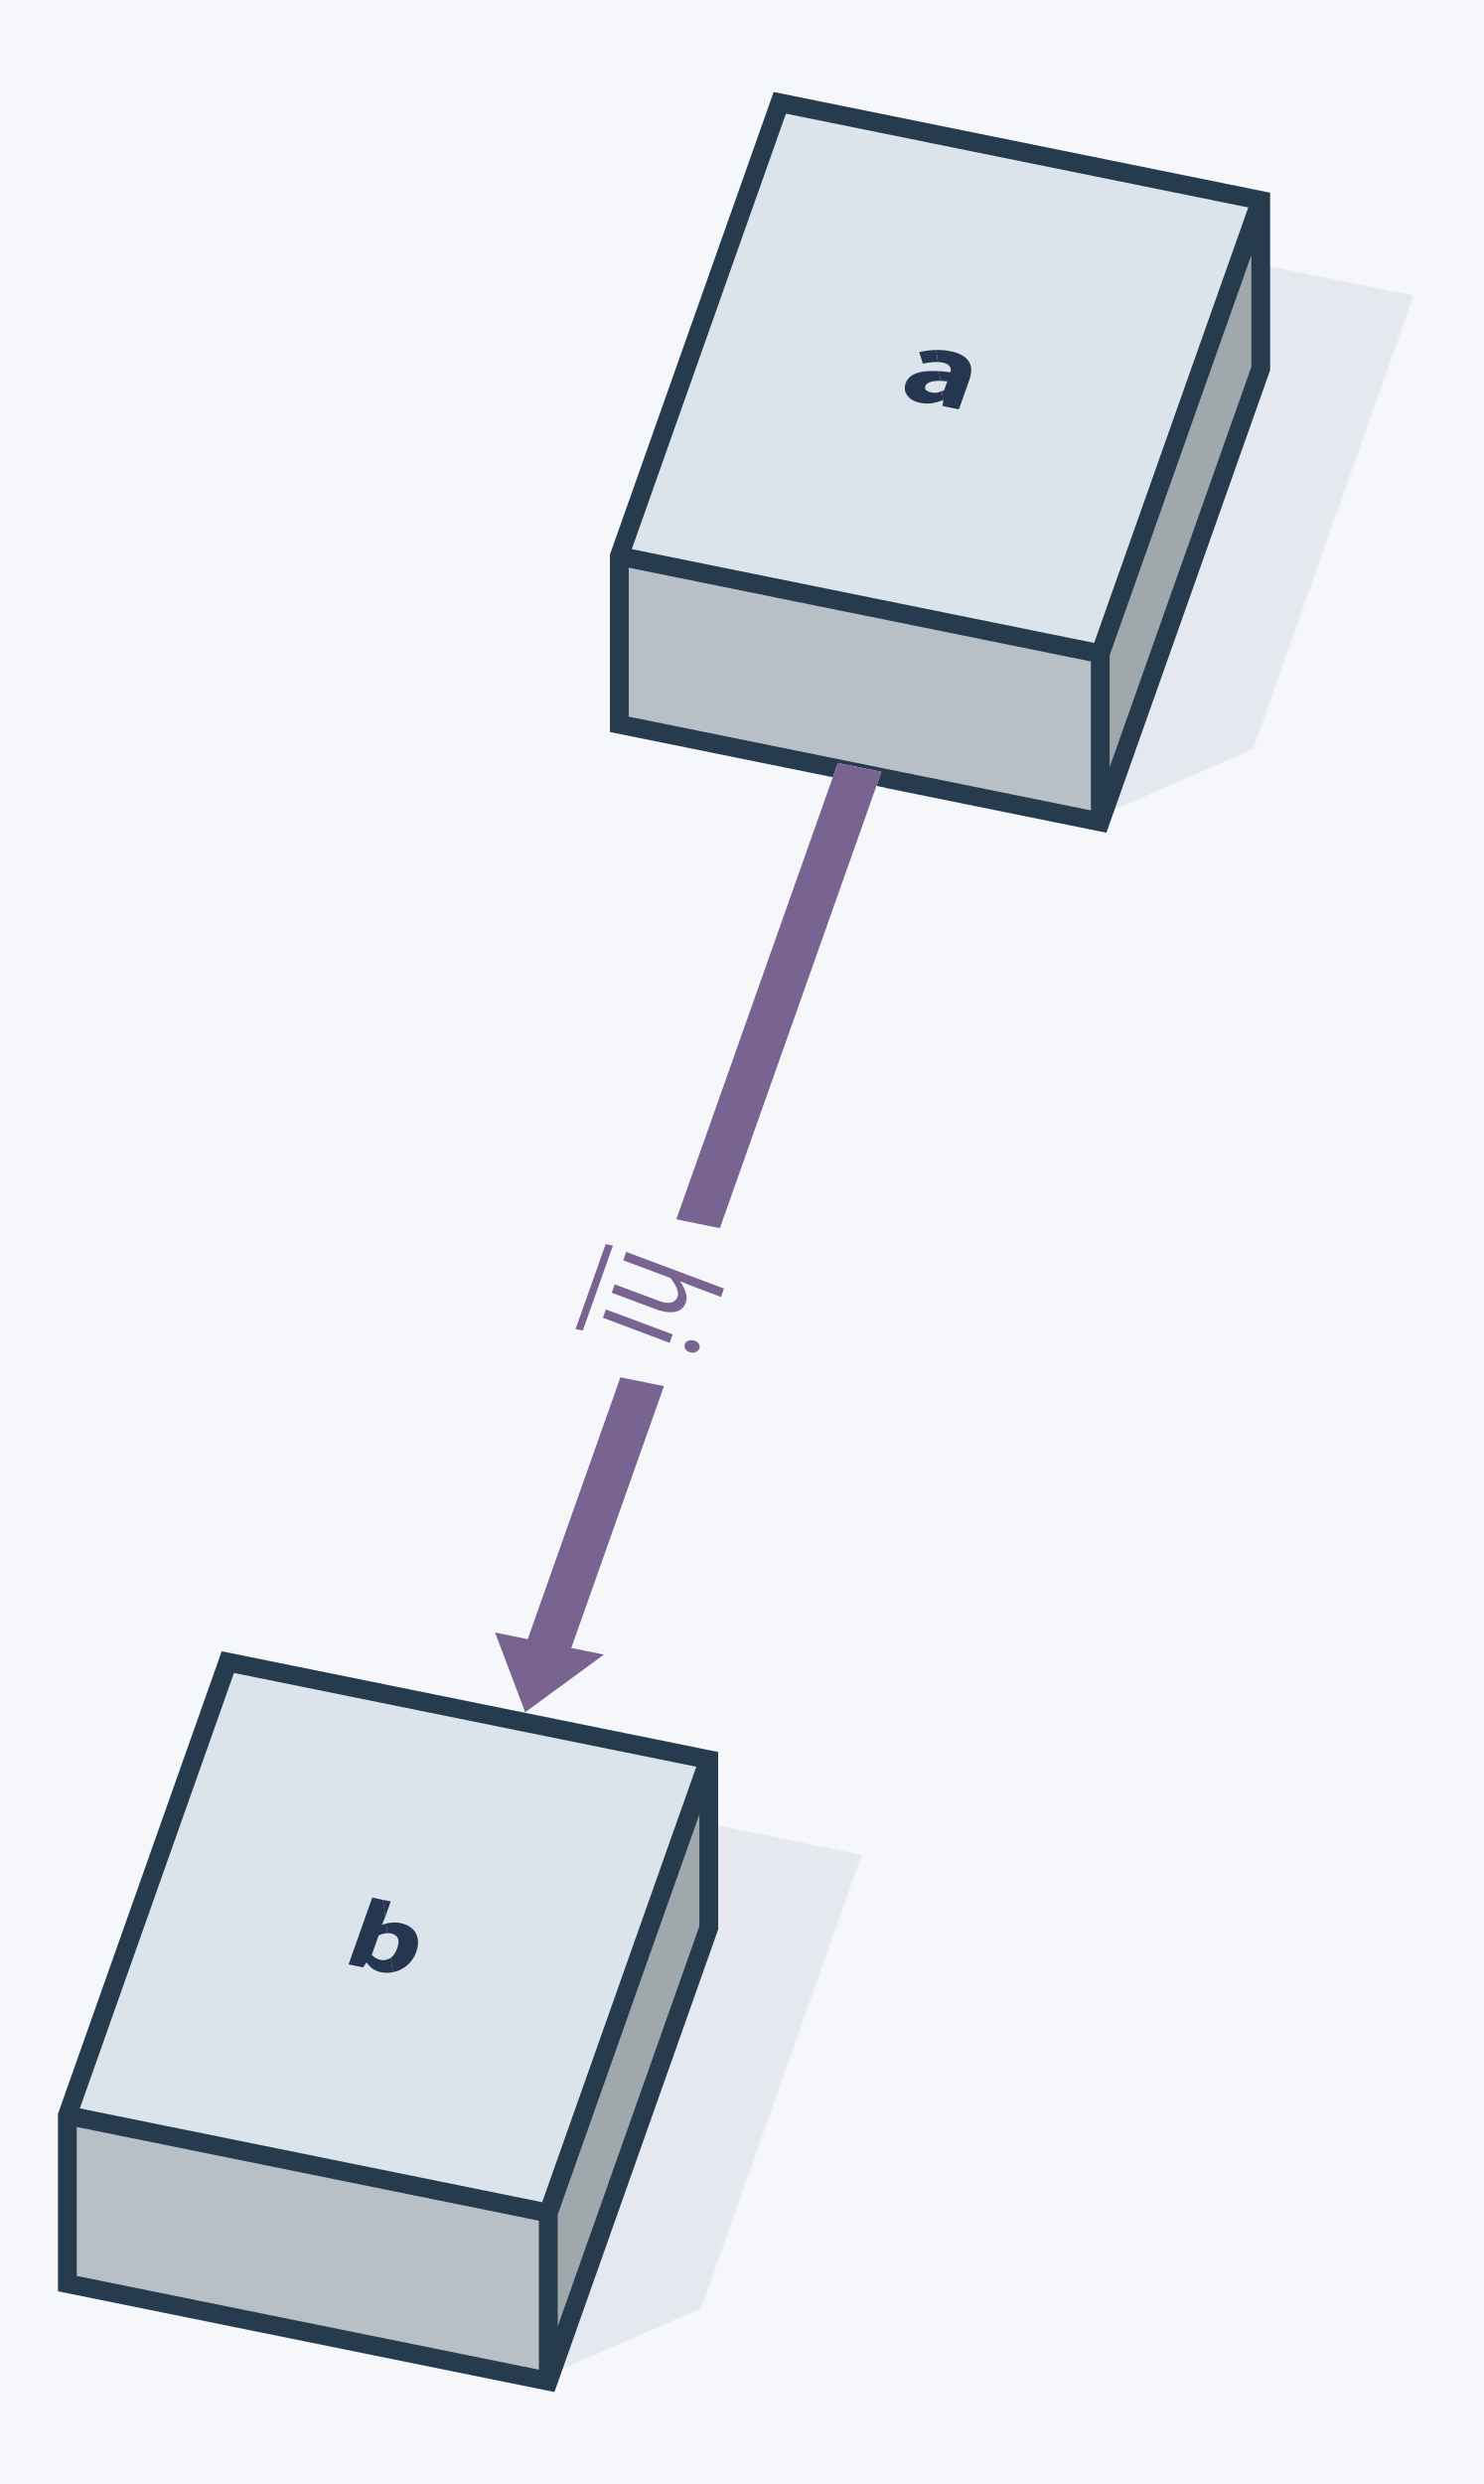
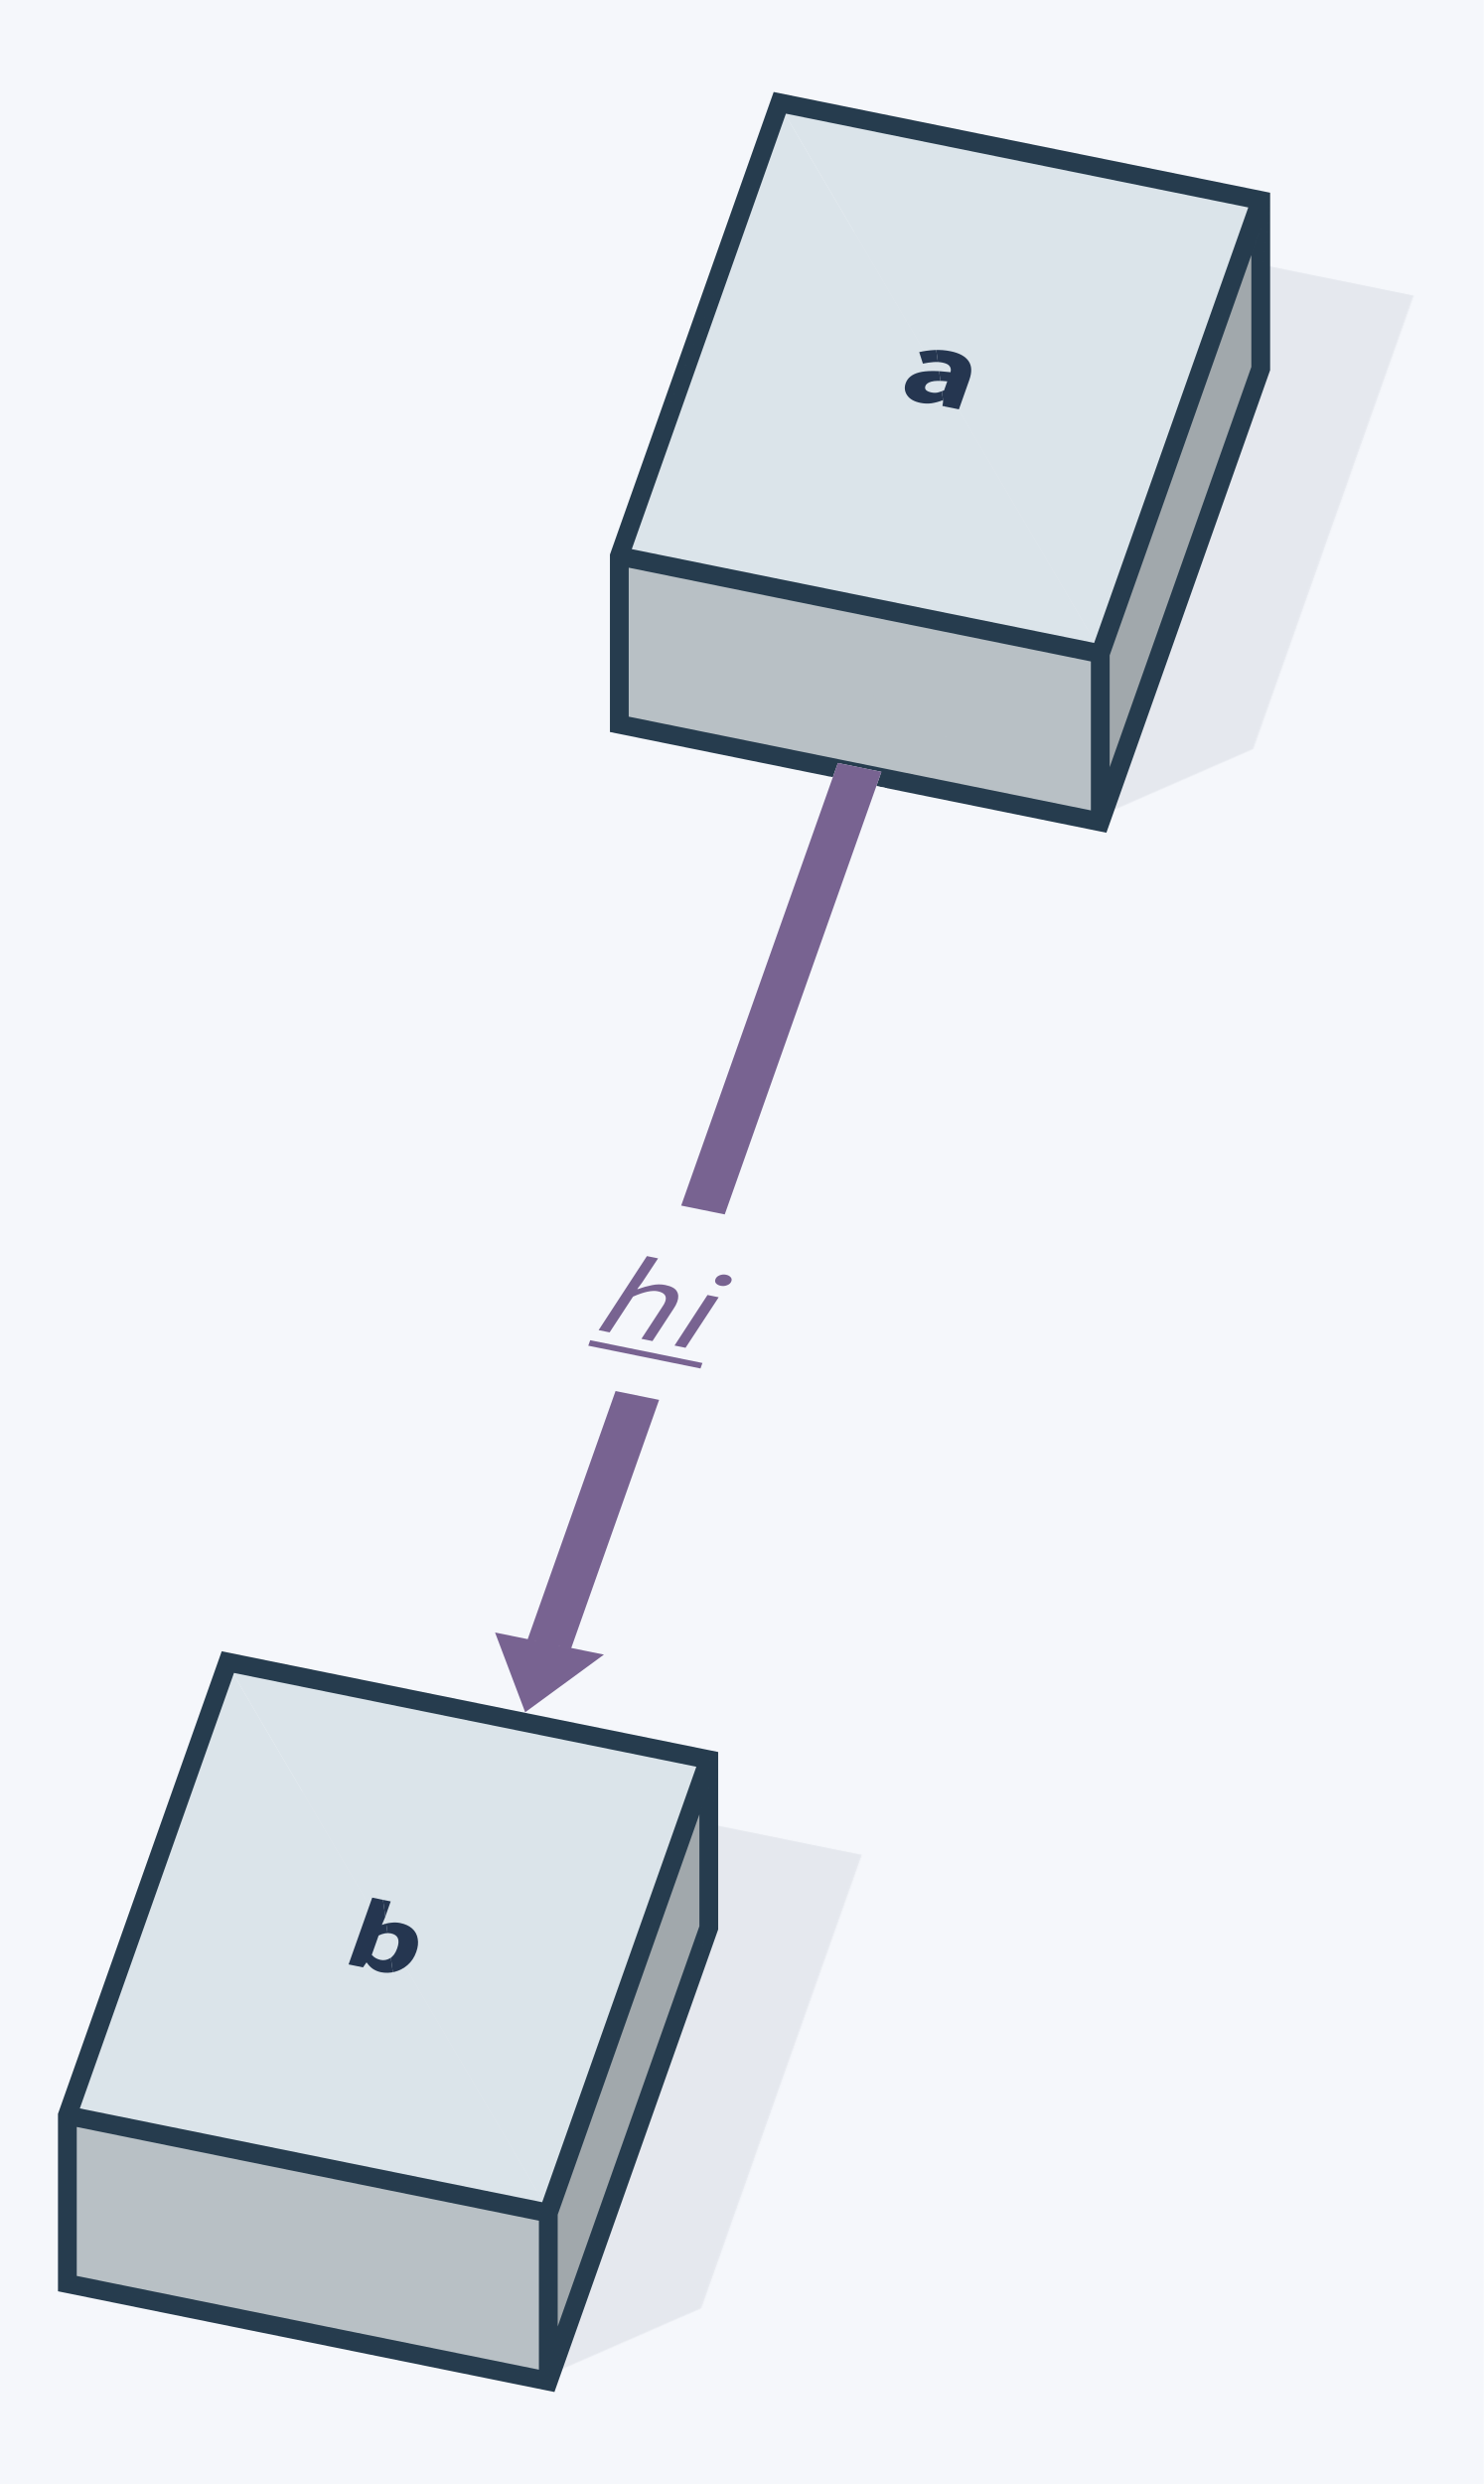
<svg xmlns="http://www.w3.org/2000/svg" xmlns:xlink="http://www.w3.org/1999/xlink" width="717" height="1200" viewBox="0 0 717 1200" role="img">
  <rect width="100%" height="100%" fill="#f5f7fb" />
  <defs>
    <filter id="ground-softness" filterUnits="userSpaceOnUse" x="0" y="0" width="717" height="1200" color-interpolation-filters="sRGB">
      <feGaussianBlur stdDeviation="0.586 0.394" />
    </filter>
  </defs>
  <g filter="url(#ground-softness)">
    <g opacity="0.079">
      <path d="M436.674 134.931L450.557 95.722L682.968 142.847ZM436.386 135.745L436.674 134.931L682.968 142.847L615.907 172.147ZM599.87 217.438L615.907 172.147L682.968 142.847L605.419 361.862ZM552.53 351.138L599.87 217.438L605.419 361.862ZM373.008 314.736L605.419 361.862L538.358 391.161L490.297 381.416ZM305.947 344.036L373.008 314.736L490.297 381.416ZM305.947 344.036L321.984 298.744L450.557 95.722L373.008 314.736ZM321.984 298.744L383.497 125.021L450.557 95.722ZM169.952 888.209L183.836 849L416.246 896.126ZM169.664 889.024L169.952 888.209L416.246 896.126L349.185 925.425ZM333.149 970.716L349.185 925.425L416.246 896.126L338.697 1115.14ZM285.808 1104.416L333.149 970.716L338.697 1115.14ZM106.287 1068.015L338.697 1115.14L271.636 1144.44L223.575 1134.694ZM39.226 1097.314L106.287 1068.015L223.575 1134.694ZM39.226 1097.314L55.263 1052.023L183.836 849L106.287 1068.015ZM55.263 1052.023L116.775 878.299L183.836 849Z" fill="#243754" />
      <defs>
        <g id="surface-0">
          <defs />
          <g transform="matrix(0.01818182 0 0 0.01470588 0.01818182 0.01470588)">
            <g transform="matrix(1 0 0 1 0 0)">
              <g transform="matrix(1 0 0 1 0 0)">
                <rect x="-1" y="-1" width="55" height="68" rx="0" ry="0" fill="#000000" fill-opacity="0" stroke="none" />
              </g>
              <g transform="matrix(1 0 0 1 0 0)">
                <g transform="matrix(1 0 0 1 0 0)">
                  <rect x="0" y="0" width="53" height="66" rx="0" ry="0" fill="#dce5eb" fill-opacity="1" stroke="none" />
                </g>
              </g>
            </g>
          </g>
        </g>
      </defs>
      <defs>
        <clipPath id="shadow-clip-9">
          <path d="M447.4 91.491L688.581 140.395L608.682 366.047Z" />
        </clipPath>
        <filter id="shadow-ink-9" color-interpolation-filters="sRGB">
          <feColorMatrix values="0 0 0 0 0.141 0 0 0 0 0.216 0 0 0 0 0.329 0 0 0 1 0" />
        </filter>
      </defs>
      <g clip-path="url(#shadow-clip-9)">
        <g transform="matrix(241.1808 48.90404 -79.89901 225.6517 447.3998 91.491)" filter="url(#shadow-ink-9)">
          <use xlink:href="#surface-0" />
        </g>
      </g>
      <defs>
        <clipPath id="shadow-clip-8">
          <path d="M367.501 317.143L447.4 91.491L608.682 366.047Z" />
        </clipPath>
        <filter id="shadow-ink-8" color-interpolation-filters="sRGB">
          <feColorMatrix values="0 0 0 0 0.141 0 0 0 0 0.216 0 0 0 0 0.329 0 0 0 1 0" />
        </filter>
      </defs>
      <g clip-path="url(#shadow-clip-8)">
        <g transform="matrix(241.1808 48.90404 -79.89901 225.6517 447.3998 91.491)" filter="url(#shadow-ink-8)">
          <use xlink:href="#surface-0" />
        </g>
      </g>
      <defs>
        <g id="surface-1">
          <defs />
          <g transform="matrix(0.01818182 0 0 0.01470588 0.01818182 0.01470588)">
            <g transform="matrix(1 0 0 1 0 0)">
              <g transform="matrix(1 0 0 1 0 0)">
                <rect x="-1" y="-1" width="55" height="68" rx="0" ry="0" fill="#000000" fill-opacity="0" stroke="none" />
              </g>
              <g transform="matrix(1 0 0 1 0 0)">
                <g transform="matrix(1 0 0 1 0 0)">
                  <rect x="0" y="0" width="53" height="66" rx="0" ry="0" fill="#dce5eb" fill-opacity="1" stroke="none" />
                </g>
              </g>
            </g>
          </g>
        </g>
      </defs>
      <defs>
        <clipPath id="shadow-clip-19">
          <path d="M180.678 844.769L421.859 893.673L341.96 1119.325Z" />
        </clipPath>
        <filter id="shadow-ink-19" color-interpolation-filters="sRGB">
          <feColorMatrix values="0 0 0 0 0.141 0 0 0 0 0.216 0 0 0 0 0.329 0 0 0 1 0" />
        </filter>
      </defs>
      <g clip-path="url(#shadow-clip-19)">
        <g transform="matrix(241.1808 48.90404 -79.89901 225.6517 180.6781 844.7693)" filter="url(#shadow-ink-19)">
          <use xlink:href="#surface-1" />
        </g>
      </g>
      <defs>
        <clipPath id="shadow-clip-18">
          <path d="M100.779 1070.421L180.678 844.769L341.96 1119.325Z" />
        </clipPath>
        <filter id="shadow-ink-18" color-interpolation-filters="sRGB">
          <feColorMatrix values="0 0 0 0 0.141 0 0 0 0 0.216 0 0 0 0 0.329 0 0 0 1 0" />
        </filter>
      </defs>
      <g clip-path="url(#shadow-clip-18)">
        <g transform="matrix(241.1808 48.90404 -79.89901 225.6517 180.6781 844.7693)" filter="url(#shadow-ink-18)">
          <use xlink:href="#surface-1" />
        </g>
      </g>
    </g>
  </g>
  <g opacity="1">
    <defs>
      <pattern id="paint-cover-2" patternUnits="userSpaceOnUse" x="298.275" y="95.803" width="311.96" height="302.241" viewBox="298.275 95.803 311.96 302.241" preserveAspectRatio="none">
        <path d="M531.686 315.818L609.235 96.803L609.235 178.029ZM531.686 315.818L609.235 178.029L531.686 397.044Z" fill="#a1a8ac" stroke="#a1a8ac" stroke-width="0.8" stroke-linejoin="round" />
-         <path d="M299.275 268.692L531.686 315.818L531.686 397.044ZM425.024 375.417L436.065 344.236L531.686 397.044ZM299.275 268.692L414.155 332.136L404.956 368.38L403.976 371.149L299.275 349.919ZM404.956 368.38L414.155 332.136L436.065 344.236L426.005 372.648Z" fill="#b8c0c5" stroke="#b8c0c5" stroke-width="0.8" stroke-linejoin="round" />
+         <path d="M299.275 268.692L531.686 315.818L531.686 397.044ZM425.024 375.417L436.065 344.236L531.686 397.044ZM299.275 268.692L414.057 332.082L404.956 368.38L403.976 371.149L299.275 349.919ZM404.956 368.38L414.057 332.082L436.065 344.236L426.005 372.648Z" fill="#b8c0c5" stroke="#b8c0c5" stroke-width="0.8" stroke-linejoin="round" />
      </pattern>
    </defs>
-     <path d="M531.686 315.818L609.235 96.803L609.235 178.029ZM531.686 315.818L609.235 178.029L531.686 397.044ZM299.275 268.692L531.686 315.818L531.686 397.044ZM425.024 375.417L436.065 344.236L531.686 397.044ZM299.275 268.692L414.155 332.136L404.956 368.38L403.976 371.149L299.275 349.919ZM404.956 368.38L414.155 332.136L436.065 344.236L426.005 372.648Z" fill="url(#paint-cover-2)" fill-opacity="1" />
+     <path d="M531.686 315.818L609.235 96.803L609.235 178.029ZM531.686 315.818L609.235 178.029L531.686 397.044ZM299.275 268.692L531.686 315.818L531.686 397.044ZM425.024 375.417L436.065 344.236L531.686 397.044ZM299.275 268.692L414.057 332.082L404.956 368.38L403.976 371.149L299.275 349.919ZM404.956 368.38L414.057 332.082L436.065 344.236L426.005 372.648Z" fill="url(#paint-cover-2)" fill-opacity="1" />
    <defs>
      <clipPath id="face-3" clipPathUnits="userSpaceOnUse">
        <path d="M293.715 271.071L373.614 45.419L534.896 319.975Z" />
      </clipPath>
    </defs>
    <defs>
      <filter id="light-3" color-interpolation-filters="linearRGB">
        <feComponentTransfer>
          <feFuncR type="linear" slope="0.972" intercept="0.008" />
          <feFuncG type="linear" slope="0.975" intercept="0.008" />
          <feFuncB type="linear" slope="0.978" intercept="0.009" />
        </feComponentTransfer>
      </filter>
    </defs>
    <g clip-path="url(#face-3)" opacity="1">
      <g transform="matrix(241.1808 48.90404 -79.89901 225.6517 373.6143 45.41942)" filter="url(#light-3)">
        <use xlink:href="#surface-0" />
      </g>
    </g>
    <defs>
      <clipPath id="face-4" clipPathUnits="userSpaceOnUse">
        <path d="M373.614 45.419L614.795 94.323L534.896 319.975Z" />
      </clipPath>
    </defs>
    <defs>
      <filter id="light-4" color-interpolation-filters="linearRGB">
        <feComponentTransfer>
          <feFuncR type="linear" slope="0.972" intercept="0.008" />
          <feFuncG type="linear" slope="0.975" intercept="0.008" />
          <feFuncB type="linear" slope="0.978" intercept="0.009" />
        </feComponentTransfer>
      </filter>
    </defs>
    <g clip-path="url(#face-4)" opacity="1">
      <g transform="matrix(241.1808 48.90404 -79.89901 225.6517 373.6143 45.41942)" filter="url(#light-4)">
        <use xlink:href="#surface-0" />
      </g>
    </g>
-     <path d="M294.736 348.998L295.22 349.096L294.736 353.63ZM294.736 272.404L301.477 273.771L302.677 279.338L295.22 349.096L294.736 348.998ZM294.736 268.692L299.275 268.692L298.373 273.142L294.736 272.404ZM301.477 273.771L303.234 274.127L302.677 279.338ZM294.736 353.63L295.22 349.096L299.275 349.919ZM295.22 349.096L299.699 307.203L295.22 349.096ZM295.22 349.096L302.677 279.338L299.495 349.739L299.275 349.919ZM299.495 349.739L303.65 274.211L303.815 274.245L303.815 346.207ZM299.495 349.739L303.402 274.161L303.65 274.211ZM299.495 349.739L302.677 279.338L303.234 274.127L303.402 274.161ZM423.494 379.738L424.922 375.707L530.784 401.493ZM294.736 353.63L299.495 349.739L404.05 370.939L402.446 375.47ZM299.495 349.739L303.815 346.207L404.153 370.648L404.05 370.939ZM424.922 375.707L425.099 375.207L527.146 395.899L527.146 400.607ZM527.146 397.044L531.686 397.044L530.784 401.493L527.146 400.607ZM425.099 375.207L425.773 373.302L527.146 395.824L527.146 395.899ZM303.815 346.207L404.859 368.655L404.153 370.648ZM425.773 373.302L426.555 371.095L518.432 389.725L527.146 394.537L527.146 395.824ZM303.815 346.207L405.358 366.797L404.956 368.38L404.859 368.655ZM404.882 368.589L404.956 368.38L404.902 368.593ZM404.902 368.593L405.358 366.797L426.555 371.095L425.931 372.857ZM518.432 389.725L527.146 394.389L527.146 394.537ZM518.432 389.725L527.146 391.492L527.146 394.389ZM294.996 267.177L296.523 263.355L300.178 264.243L299.275 268.692ZM296.523 263.355L379.787 54.91L305.299 265.282L300.178 264.243ZM294.996 267.177L373.861 44.444L379.787 54.91ZM373.861 44.444L603.277 100.028L603.211 100.214L379.787 54.91ZM373.861 44.444L606.272 91.57L603.277 100.028ZM604.956 95.288L606.272 91.57L610.137 92.354L609.235 96.803ZM298.373 273.142L300.178 264.243L530.784 320.267ZM300.178 264.243L501.073 304.978L531.686 315.818L530.784 320.267ZM501.073 304.978L528.723 310.585L527.407 314.303ZM536.226 397.74L536.254 397.746L536.226 397.824ZM531.686 397.044L532.794 397.044L536.226 397.74L536.226 397.824L535.965 398.56ZM558.446 321.244L569.878 288.958L613.775 178.809L563.013 322.17ZM536.226 383.998L558.446 321.244L563.013 322.17L536.254 397.746L536.226 397.74ZM532.794 397.044L536.226 397.044L536.226 397.74ZM536.226 373.399L569.878 288.958L536.226 383.998ZM569.878 288.958L609.16 178.017L613.775 178.809ZM596.249 201.102L609.16 178.017L609.021 178.41ZM596.249 201.102L604.695 177.249L609.16 178.017ZM536.226 372.676L609.021 178.41L569.878 288.958L536.226 373.399ZM536.226 371.875L596.249 201.102L609.021 178.41L536.226 372.676ZM536.226 370.622L596.249 201.102L536.226 371.875ZM609.235 137.026L613.775 96.803L613.775 178.809L609.235 178.029ZM609.16 178.017L609.235 154.418L609.235 178.029ZM604.695 177.249L609.235 154.418L609.16 178.017ZM604.695 177.249L609.235 137.026L609.235 154.418ZM609.235 96.803L613.775 96.803L613.75 97.026L609.863 97.026ZM609.863 97.026L613.75 97.026L613.639 98.006L613.514 98.318ZM609.235 110.405L613.514 98.318L613.639 98.006L609.235 137.026ZM609.202 110.496L609.235 110.405L609.235 119.965ZM604.695 177.249L609.235 119.965L609.235 137.026ZM604.695 177.249L608.259 113.161L609.202 110.496L609.235 119.965ZM604.695 123.226L608.259 113.161L604.695 177.249ZM527.753 391.615L536.098 316.958L536.226 316.598L536.226 393.333ZM531.686 392.412L536.226 393.333L536.226 397.044L531.686 397.044ZM527.146 397.044L527.426 394.539L531.686 396.82L531.686 397.044ZM527.426 394.539L527.753 391.615L531.686 392.412L531.686 396.82ZM527.146 342.241L536.098 316.958L527.146 397.044ZM527.146 338.207L531.686 315.818L535.965 317.333L527.146 342.241ZM527.146 319.53L530.784 320.267L527.146 338.207ZM527.407 314.303L602.457 102.345L609.235 96.803L613.514 98.318ZM602.457 102.345L604.956 95.288L609.235 96.803ZM527.407 314.303L613.514 98.318L536.502 315.818L531.686 315.818ZM536.098 316.958L536.226 315.818L536.502 315.818ZM531.686 315.818L536.226 315.818L536.098 316.958L535.965 317.333ZM294.736 267.912L294.996 267.177L299.275 268.692ZM294.736 267.912L299.275 268.692L294.736 268.692ZM530.784 401.493L531.686 397.044L534.649 402.277ZM531.686 397.044L535.965 398.56L534.649 402.277ZM609.235 96.803L613.775 93.092L613.775 96.803ZM609.235 96.803L610.137 92.354L613.775 93.092Z" fill="#263c4e" fill-opacity="1" />
+     <path d="M294.736 348.998L295.22 349.096L294.736 353.63ZM294.736 272.404L301.477 273.771L302.677 279.338L295.22 349.096L294.736 348.998ZM294.736 268.692L299.275 268.692L298.373 273.142L294.736 272.404ZM301.477 273.771L303.234 274.127L302.677 279.338ZM294.736 353.63L295.22 349.096L299.275 349.919ZM295.22 349.096L299.699 307.203L295.22 349.096ZM295.22 349.096L302.677 279.338L299.495 349.739L299.275 349.919ZM299.495 349.739L303.65 274.211L303.815 274.245L303.815 346.207ZM299.495 349.739L303.402 274.161L303.65 274.211ZM299.495 349.739L302.677 279.338L303.234 274.127L303.402 274.161ZM423.494 379.738L424.922 375.707L530.784 401.493ZM294.736 353.63L299.495 349.739L404.05 370.939L402.446 375.47ZM299.495 349.739L303.815 346.207L404.153 370.648L404.05 370.939ZM424.922 375.707L425.099 375.207L527.146 395.899L527.146 400.607ZM527.146 397.044L531.686 397.044L530.784 401.493L527.146 400.607ZM425.099 375.207L425.773 373.302L527.146 395.824L527.146 395.899ZM303.815 346.207L404.859 368.655L404.153 370.648ZM425.773 373.302L426.555 371.095L518.432 389.725L527.146 394.537L527.146 395.824ZM303.815 346.207L405.354 366.796L404.956 368.38L404.859 368.655ZM404.882 368.589L404.956 368.38L404.903 368.593ZM404.903 368.593L405.354 366.796L426.555 371.095L425.931 372.857ZM518.432 389.725L527.146 394.389L527.146 394.537ZM518.432 389.725L527.146 391.492L527.146 394.389ZM294.996 267.177L296.523 263.355L300.178 264.243L299.275 268.692ZM296.523 263.355L379.787 54.91L305.299 265.282L300.178 264.243ZM294.996 267.177L373.861 44.444L379.787 54.91ZM373.861 44.444L603.277 100.028L603.211 100.214L379.787 54.91ZM373.861 44.444L606.272 91.57L603.277 100.028ZM604.956 95.288L606.272 91.57L610.137 92.354L609.235 96.803ZM298.373 273.142L300.178 264.243L530.784 320.267ZM300.178 264.243L501.073 304.978L531.686 315.818L530.784 320.267ZM501.073 304.978L528.723 310.585L527.407 314.303ZM536.226 397.74L536.254 397.746L536.226 397.824ZM531.686 397.044L532.794 397.044L536.226 397.74L536.226 397.824L535.965 398.56ZM558.446 321.244L569.878 288.958L613.775 178.809L563.013 322.17ZM536.226 383.998L558.446 321.244L563.013 322.17L536.254 397.746L536.226 397.74ZM532.794 397.044L536.226 397.044L536.226 397.74ZM536.226 373.399L569.878 288.958L536.226 383.998ZM569.878 288.958L609.16 178.017L613.775 178.809ZM596.249 201.102L609.16 178.017L609.021 178.41ZM596.249 201.102L604.695 177.249L609.16 178.017ZM536.226 372.676L609.021 178.41L569.878 288.958L536.226 373.399ZM536.226 371.875L596.249 201.102L609.021 178.41L536.226 372.676ZM536.226 370.622L596.249 201.102L536.226 371.875ZM609.235 137.026L613.775 96.803L613.775 178.809L609.235 178.029ZM609.16 178.017L609.235 154.418L609.235 178.029ZM604.695 177.249L609.235 154.418L609.16 178.017ZM604.695 177.249L609.235 137.026L609.235 154.418ZM609.235 96.803L613.775 96.803L613.75 97.026L609.863 97.026ZM609.863 97.026L613.75 97.026L613.639 98.006L613.514 98.318ZM609.235 110.405L613.514 98.318L613.639 98.006L609.235 137.026ZM609.202 110.496L609.235 110.405L609.235 119.965ZM604.695 177.249L609.235 119.965L609.235 137.026ZM604.695 177.249L608.259 113.161L609.202 110.496L609.235 119.965ZM604.695 123.226L608.259 113.161L604.695 177.249ZM527.753 391.615L536.098 316.958L536.226 316.598L536.226 393.333ZM531.686 392.412L536.226 393.333L536.226 397.044L531.686 397.044ZM527.146 397.044L527.426 394.539L531.686 396.82L531.686 397.044ZM527.426 394.539L527.753 391.615L531.686 392.412L531.686 396.82ZM527.146 342.241L536.098 316.958L527.146 397.044ZM527.146 338.207L531.686 315.818L535.965 317.333L527.146 342.241ZM527.146 319.53L530.784 320.267L527.146 338.207ZM527.407 314.303L602.457 102.345L609.235 96.803L613.514 98.318ZM602.457 102.345L604.956 95.288L609.235 96.803ZM527.407 314.303L613.514 98.318L536.502 315.818L531.686 315.818ZM536.098 316.958L536.226 315.818L536.502 315.818ZM531.686 315.818L536.226 315.818L536.098 316.958L535.965 317.333ZM294.736 267.912L294.996 267.177L299.275 268.692ZM294.736 267.912L299.275 268.692L294.736 268.692ZM530.784 401.493L531.686 397.044L534.649 402.277ZM531.686 397.044L535.965 398.56L534.649 402.277ZM609.235 96.803L613.775 93.092L613.775 96.803ZM609.235 96.803L610.137 92.354L613.775 93.092Z" fill="#263c4e" fill-opacity="1" />
    <defs>
      <g id="surface-2">
        <defs />
        <g transform="matrix(0.01886792 0 0 0.007142857 0 0)">
          <g transform="matrix(1 0 0 1 0 0)">
            <g transform="matrix(1 0 0 1 0 0)">
              <path d="M19.146 96.142Q12.364 96.142 8.364 91.822Q4.363 87.403 4.363 81.07Q4.363 73.216 10.949 68.797Q17.56 64.379 32.245 62.857Q32.049 59.543 30.244 57.629Q28.537 55.616 24.439 55.616Q21.341 55.616 18.145 56.843Q14.95 58.046 11.364 60.157L6.071 50.387Q10.754 47.491 16.048 45.674Q21.438 43.858 27.244 43.858Q36.733 43.858 41.831 49.406Q46.929 54.928 46.929 66.392L46.929 94.939L34.928 94.939L33.928 89.809L33.537 89.809Q30.439 92.632 26.854 94.448Q23.341 96.142 19.146 96.142ZM24.146 84.679Q26.634 84.679 28.439 83.574Q30.342 82.371 32.245 80.457L32.245 71.718Q24.439 72.725 21.438 74.934Q18.462 77.045 18.462 79.966Q18.462 82.371 19.95 83.574Q21.56 84.679 24.146 84.679Z" fill-rule="nonzero" fill="#253650" fill-opacity="1" stroke="none" />
            </g>
          </g>
        </g>
      </g>
    </defs>
    <defs>
      <clipPath id="face-6" clipPathUnits="userSpaceOnUse">
        <path d="M424.377 213.883L449.052 144.196L459.458 220.996Z" />
      </clipPath>
    </defs>
    <g clip-path="url(#face-6)" opacity="1">
      <g transform="matrix(35.08084 7.113315 -24.67469 69.68654 449.0521 144.1964)">
        <use xlink:href="#surface-2" />
      </g>
    </g>
    <defs>
      <clipPath id="face-7" clipPathUnits="userSpaceOnUse">
        <path d="M449.052 144.196L484.133 151.31L459.458 220.996Z" />
      </clipPath>
    </defs>
    <g clip-path="url(#face-7)" opacity="1">
      <g transform="matrix(35.08084 7.113315 -24.67469 69.68654 449.0521 144.1964)">
        <use xlink:href="#surface-2" />
      </g>
    </g>
  </g>
  <g opacity="1">
    <defs>
      <pattern id="paint-cover-75" patternUnits="userSpaceOnUse" x="31.554" y="849.081" width="311.96" height="302.241" viewBox="31.554 849.081 311.96 302.241" preserveAspectRatio="none">
        <path d="M264.964 1069.096L342.513 850.081L342.513 931.308ZM264.964 1069.096L342.513 931.308L264.964 1150.323Z" fill="#a1a8ac" stroke="#a1a8ac" stroke-width="0.8" stroke-linejoin="round" />
        <path d="M32.554 1021.971L264.964 1069.096L264.964 1150.323ZM32.554 1021.971L264.964 1150.323L32.554 1103.197Z" fill="#b8c0c5" stroke="#b8c0c5" stroke-width="0.8" stroke-linejoin="round" />
      </pattern>
    </defs>
    <path d="M264.964 1069.096L342.513 850.081L342.513 931.308ZM264.964 1069.096L342.513 931.308L264.964 1150.323ZM32.554 1021.971L264.964 1069.096L264.964 1150.323ZM32.554 1021.971L264.964 1150.323L32.554 1103.197Z" fill="url(#paint-cover-75)" fill-opacity="1" />
    <defs>
      <clipPath id="face-10" clipPathUnits="userSpaceOnUse">
        <path d="M26.994 1024.349L106.893 798.698L268.174 1073.253Z" />
      </clipPath>
    </defs>
    <defs>
      <filter id="light-10" color-interpolation-filters="linearRGB">
        <feComponentTransfer>
          <feFuncR type="linear" slope="0.972" intercept="0.008" />
          <feFuncG type="linear" slope="0.975" intercept="0.008" />
          <feFuncB type="linear" slope="0.978" intercept="0.009" />
        </feComponentTransfer>
      </filter>
    </defs>
    <g clip-path="url(#face-10)" opacity="1">
      <g transform="matrix(241.1808 48.90404 -79.89901 225.6517 106.8926 798.6977)" filter="url(#light-10)">
        <use xlink:href="#surface-1" />
      </g>
    </g>
    <defs>
      <clipPath id="face-11" clipPathUnits="userSpaceOnUse">
        <path d="M106.893 798.698L348.073 847.602L268.174 1073.253Z" />
      </clipPath>
    </defs>
    <defs>
      <filter id="light-11" color-interpolation-filters="linearRGB">
        <feComponentTransfer>
          <feFuncR type="linear" slope="0.972" intercept="0.008" />
          <feFuncG type="linear" slope="0.975" intercept="0.008" />
          <feFuncB type="linear" slope="0.978" intercept="0.009" />
        </feComponentTransfer>
      </filter>
    </defs>
    <g clip-path="url(#face-11)" opacity="1">
      <g transform="matrix(241.1808 48.90404 -79.89901 225.6517 106.8926 798.6977)" filter="url(#light-11)">
        <use xlink:href="#surface-1" />
      </g>
    </g>
    <path d="M28.014 1102.276L28.499 1102.375L28.014 1106.908ZM28.499 1102.375L35.955 1032.616L35.955 1032.616ZM28.014 1025.682L34.756 1027.049L35.955 1032.616L28.499 1102.375L28.014 1102.276ZM28.014 1021.971L32.554 1021.971L31.651 1026.42L28.014 1025.682ZM34.756 1027.049L36.512 1027.406L35.955 1032.616ZM28.014 1106.908L28.499 1102.375L32.554 1103.197ZM28.499 1102.375L35.955 1032.616L32.774 1103.017L32.554 1103.197ZM32.774 1103.017L36.928 1027.49L37.093 1027.523L37.093 1099.485ZM32.774 1103.017L36.68 1027.44L36.928 1027.49ZM32.774 1103.017L35.955 1032.616L36.512 1027.406L36.68 1027.44ZM145.076 1125.788L264.062 1154.772L264.062 1154.772ZM28.014 1106.908L32.774 1103.017L145.076 1125.788L264.062 1154.772ZM32.774 1103.017L37.093 1099.485L145.076 1125.788ZM145.076 1125.788L260.424 1149.177L260.424 1153.886ZM260.424 1150.323L264.964 1150.323L264.062 1154.772L260.424 1153.886ZM37.093 1099.485L260.424 1149.102L260.424 1149.177L145.076 1125.788ZM37.093 1099.485L251.71 1143.003L260.424 1147.815L260.424 1149.102ZM251.71 1143.003L260.424 1147.668L260.424 1147.815ZM251.71 1143.003L260.424 1144.77L260.424 1147.668ZM28.274 1020.455L29.801 1016.633L33.456 1017.521L32.554 1021.971ZM29.801 1016.633L113.066 808.189L38.577 1018.56L33.456 1017.521ZM28.274 1020.455L107.14 797.723L113.066 808.189ZM107.14 797.723L336.556 853.306L336.49 853.492L113.066 808.189ZM107.14 797.723L339.55 844.848L336.556 853.306ZM338.234 848.566L339.55 844.848L343.415 845.632L342.513 850.081ZM31.651 1026.42L33.456 1017.521L264.062 1073.546ZM33.456 1017.521L234.351 1058.257L264.964 1069.096L264.062 1073.546ZM234.351 1058.257L262.001 1063.863L260.685 1067.581ZM269.504 1151.019L269.532 1151.024L269.504 1151.103ZM264.964 1150.323L266.072 1150.323L269.504 1151.019L269.504 1151.103L269.244 1151.838ZM303.156 1042.237L347.053 932.088L347.053 932.088ZM291.724 1074.522L303.156 1042.237L347.053 932.088L296.292 1075.449ZM269.504 1137.277L291.724 1074.522L296.292 1075.449L269.532 1151.024L269.504 1151.019ZM266.072 1150.323L269.504 1150.323L269.504 1151.019ZM269.504 1126.678L303.156 1042.237L269.504 1137.277ZM303.156 1042.237L342.438 931.295L347.053 932.088ZM329.528 954.38L342.438 931.295L342.299 931.689ZM329.528 954.38L337.974 930.528L342.438 931.295ZM269.504 1125.954L342.299 931.689L303.156 1042.237L269.504 1126.678ZM269.504 1125.153L329.528 954.38L342.299 931.689L269.504 1125.954ZM269.504 1123.9L329.528 954.38L269.504 1125.153ZM342.513 890.305L347.053 850.081L347.053 932.088L342.513 931.308ZM342.438 931.295L342.513 907.696L342.513 931.308ZM337.974 930.528L342.513 907.696L342.438 931.295ZM337.974 930.528L342.513 890.305L342.513 907.696ZM342.513 850.081L347.053 850.081L347.028 850.304L343.141 850.304ZM343.141 850.304L347.028 850.304L346.917 851.284L346.793 851.597ZM342.513 863.683L346.793 851.597L346.917 851.284L342.513 890.305ZM342.481 863.775L342.513 863.683L342.513 873.244ZM337.974 930.528L342.513 873.244L342.513 890.305ZM337.974 930.528L341.537 866.439L342.481 863.775L342.513 873.244ZM337.974 876.504L341.537 866.439L337.974 930.528ZM261.031 1144.893L269.377 1070.236L269.504 1069.876L269.504 1146.611ZM264.964 1145.69L269.504 1146.611L269.504 1150.323L264.964 1150.323ZM260.424 1150.323L260.704 1147.818L264.964 1150.098L264.964 1150.323ZM260.704 1147.818L261.031 1144.893L264.964 1145.69L264.964 1150.098ZM260.424 1095.519L269.377 1070.236L260.424 1150.323ZM260.424 1091.485L264.964 1069.096L269.244 1070.612L260.424 1095.519ZM260.424 1072.808L264.062 1073.546L260.424 1091.485ZM260.685 1067.581L338.234 848.566L346.793 851.597ZM260.685 1067.581L346.793 851.597L269.78 1069.096L264.964 1069.096ZM269.377 1070.236L269.504 1069.096L269.78 1069.096ZM264.964 1069.096L269.504 1069.096L269.377 1070.236L269.244 1070.612ZM28.014 1021.191L28.274 1020.455L32.554 1021.971ZM28.014 1021.191L32.554 1021.971L28.014 1021.971ZM264.062 1154.772L264.964 1150.323L267.927 1155.556ZM264.964 1150.323L269.244 1151.838L267.927 1155.556ZM342.513 850.081L347.053 846.37L347.053 850.081ZM342.513 850.081L343.415 845.632L347.053 846.37Z" fill="#263c4e" fill-opacity="1" />
    <defs>
      <g id="surface-3">
        <defs />
        <g transform="matrix(0.01886792 0 0 0.007142857 0 0)">
          <g transform="matrix(1 0 0 1 0 0)">
            <g transform="matrix(1 0 0 1 0 0)">
              <path d="M30.034 102.967Q27.005 102.967 23.886 101.499Q20.857 99.919 18.186 96.961L17.805 96.961L16.705 101.861L6.137 101.861L6.137 37.033L19.645 37.033L19.645 52.929L19.286 59.974Q21.956 57.558 25.075 56.271Q28.194 54.871 31.336 54.871Q36.833 54.871 40.895 57.739Q44.934 60.607 47.043 65.89Q49.242 71.061 49.242 78.084Q49.242 85.942 46.482 91.587Q43.744 97.141 39.324 100.099Q34.993 102.967 30.034 102.967ZM26.915 91.88Q30.416 91.88 32.884 88.629Q35.375 85.4 35.375 78.377Q35.375 65.981 27.476 65.981Q23.415 65.981 19.645 70.135L19.645 88.922Q21.485 90.571 23.325 91.225Q25.165 91.88 26.915 91.88Z" fill-rule="nonzero" fill="#253650" fill-opacity="1" stroke="none" />
            </g>
          </g>
        </g>
      </g>
    </defs>
    <defs>
      <clipPath id="face-13" clipPathUnits="userSpaceOnUse">
        <path d="M157.656 967.161L182.33 897.475L192.737 974.275Z" />
      </clipPath>
    </defs>
    <g clip-path="url(#face-13)" opacity="1">
      <g transform="matrix(35.08084 7.113315 -24.67469 69.68654 182.3304 897.4748)">
        <use xlink:href="#surface-3" />
      </g>
    </g>
    <defs>
      <clipPath id="face-14" clipPathUnits="userSpaceOnUse">
        <path d="M182.33 897.475L217.411 904.588L192.737 974.275Z" />
      </clipPath>
    </defs>
    <g clip-path="url(#face-14)" opacity="1">
      <g transform="matrix(35.08084 7.113315 -24.67469 69.68654 182.3304 897.4748)">
        <use xlink:href="#surface-3" />
      </g>
    </g>
  </g>
  <g opacity="1">
-     <path d="M347.872 593.311L361.916 553.649L352.912 594.333ZM396.088 393.426L401.285 375.235L401.396 375.258L399.521 383.729ZM352.912 594.333L361.916 553.649L423.494 379.738L428.534 380.76ZM399.521 383.729L401.396 375.258L402.446 375.47ZM280.756 797.076L301.794 723.445L320.848 669.634L325.887 670.656L281.1 797.145ZM317.371 668.929L320.848 669.634L317.371 668.929ZM325.549 588.784L401.171 375.212L401.285 375.235L396.088 393.426L326.824 589.043ZM253.737 791.597L298.524 665.108L299.799 665.366L256.286 788.256L254.497 791.751ZM314.56 668.36L317.371 668.929L317.371 668.929ZM254.497 791.751L256.286 788.256L255.012 791.856ZM276.06 796.124L301.794 723.445L280.756 797.076Z" fill="#f5f7fb" fill-opacity="1" />
-   </g>
-   <g opacity="1">
-     <path d="M337.792 591.267L404.893 368.591L404.902 368.593L347.872 593.311ZM347.872 593.311L404.902 368.593L425.931 372.857ZM276.06 796.124L314.56 668.36L320.848 669.634ZM326.824 589.043L404.882 368.589L404.893 368.591L337.792 591.267ZM255.012 791.856L299.799 665.366L314.56 668.36ZM255.012 791.856L314.56 668.36L276.06 796.124ZM239.225 788.655L291.846 799.325L253.786 827.174Z" fill="#786391" fill-opacity="1" />
+     <path d="M350.222 586.674L363.833 548.234L355.262 587.696ZM396.088 393.426L401.285 375.235L401.403 375.259L399.631 383.42ZM355.262 587.696L363.833 548.234L423.494 379.738L428.534 380.76ZM399.631 383.42L401.403 375.259L402.446 375.47ZM280.756 797.076L301.794 723.445L318.498 676.271L323.537 677.293L281.1 797.145ZM315.449 675.653L318.498 676.271L315.449 675.653ZM327.899 582.148L401.171 375.212L401.285 375.235L396.088 393.426L329.174 582.406ZM253.737 791.597L296.174 671.745L297.449 672.003L256.06 788.893L254.555 791.763ZM312.54 675.063L315.449 675.653L315.449 675.653ZM254.555 791.763L256.06 788.893L255.012 791.856ZM276.06 796.124L301.794 723.445L280.756 797.076Z" fill="#f5f7fb" fill-opacity="1" />
+   </g>
+   <g opacity="1">
+     <path d="M339.812 584.563L404.893 368.591L404.903 368.593L350.222 586.674ZM350.222 586.674L404.903 368.593L425.931 372.857ZM276.06 796.124L312.54 675.063L318.498 676.271ZM329.174 582.406L404.882 368.589L404.893 368.591L339.812 584.563ZM255.012 791.856L297.449 672.003L312.54 675.063ZM255.012 791.856L312.54 675.063L276.06 796.124ZM239.225 788.655L291.846 799.325L253.786 827.174Z" fill="#786391" fill-opacity="1" />
  </g>
  <g opacity="1">
    <defs>
      <g id="surface-4">
        <defs />
        <g transform="matrix(0.001497006 0 0 0.005555556 0 0)">
          <g transform="matrix(1 0 0 1 0 0)">
            <g transform="matrix(1 0 0 1 0 0)">
              <path d="M296.008 127.962L311.194 52.038L319.414 52.038L314.273 77.086L312.577 83.595L312.995 83.595Q317.378 79.872 321.762 77.398Q326.146 74.847 330.843 74.847Q337.47 74.847 340.263 78.362Q343.133 81.772 343.133 87.761Q343.133 91.068 342.298 94.895L335.67 127.962L327.529 127.962L333.948 95.962Q334.365 93.827 334.6 92.552Q334.809 91.276 334.809 89.896Q334.809 81.903 327.111 81.903Q324.11 81.903 320.275 84.142Q316.413 86.381 311.507 91.276L304.123 127.962L296.008 127.962ZM351.9 127.962L362.26 76.122L370.505 76.122L360.015 127.962L351.9 127.962ZM369.096 65.369Q367.087 65.369 365.469 64.198Q363.877 62.896 363.877 60.552Q363.877 57.897 365.678 56.178Q367.609 54.382 370.062 54.382Q372.201 54.382 373.715 55.657Q375.306 56.933 375.306 59.277Q375.306 61.958 373.375 63.651Q371.575 65.369 369.096 65.369ZM292.694 138.626L375.306 138.626L375.306 143.959L292.694 143.959Z" fill-rule="nonzero" fill="#786391" fill-opacity="1" stroke="none" />
            </g>
          </g>
        </g>
      </g>
    </defs>
    <defs>
      <clipPath id="face-17" clipPathUnits="userSpaceOnUse">
-         <path d="M202.946 782.659L320.445 450.818L438.843 474.826ZM202.946 782.659L438.843 474.826L321.344 806.666Z" />
+         <path d="M85.777 629.083L117.501 539.486L524.287 717.999ZM117.501 539.486L556.012 628.402L524.287 717.999Z" />
      </clipPath>
    </defs>
    <g clip-path="url(#face-17)" opacity="1">
-       <g transform="matrix(-117.4985 331.8407 -118.3978 -24.00744 438.8425 474.8257)">
+       <g transform="matrix(438.5106 88.91644 -31.72461 89.59698 117.5014 539.4856)">
        <use xlink:href="#surface-4" />
      </g>
    </g>
  </g>
</svg>
